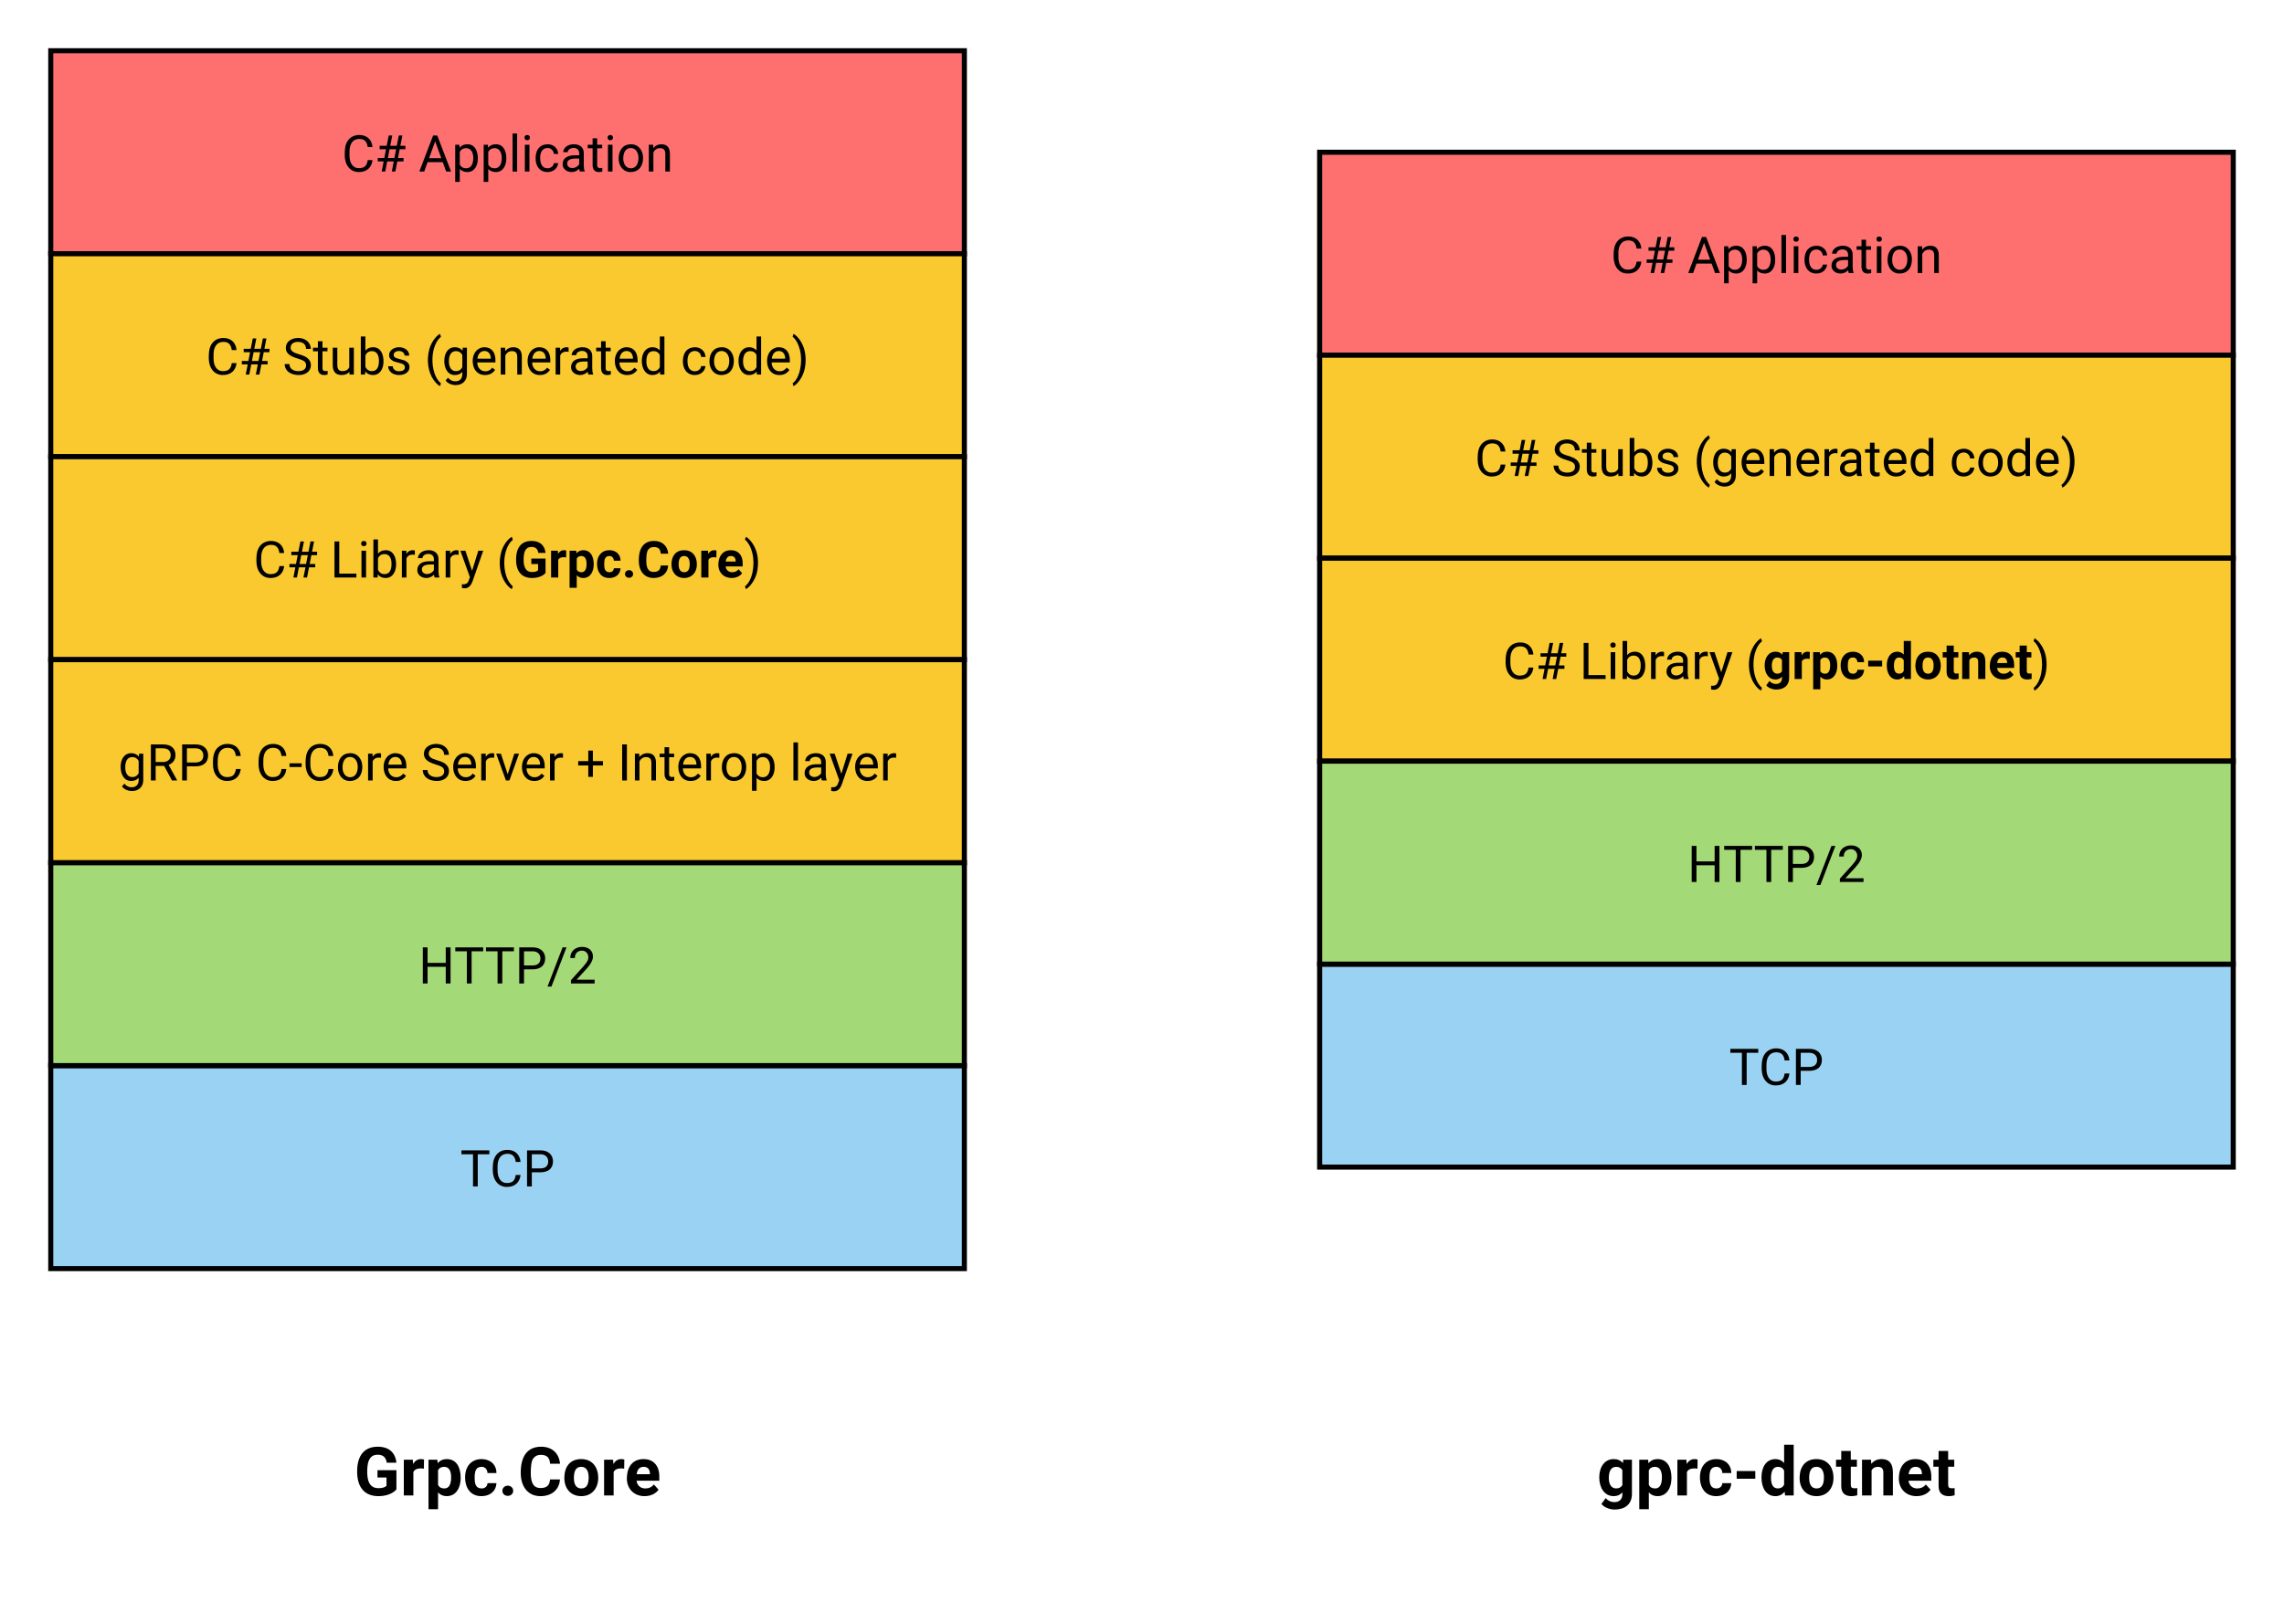
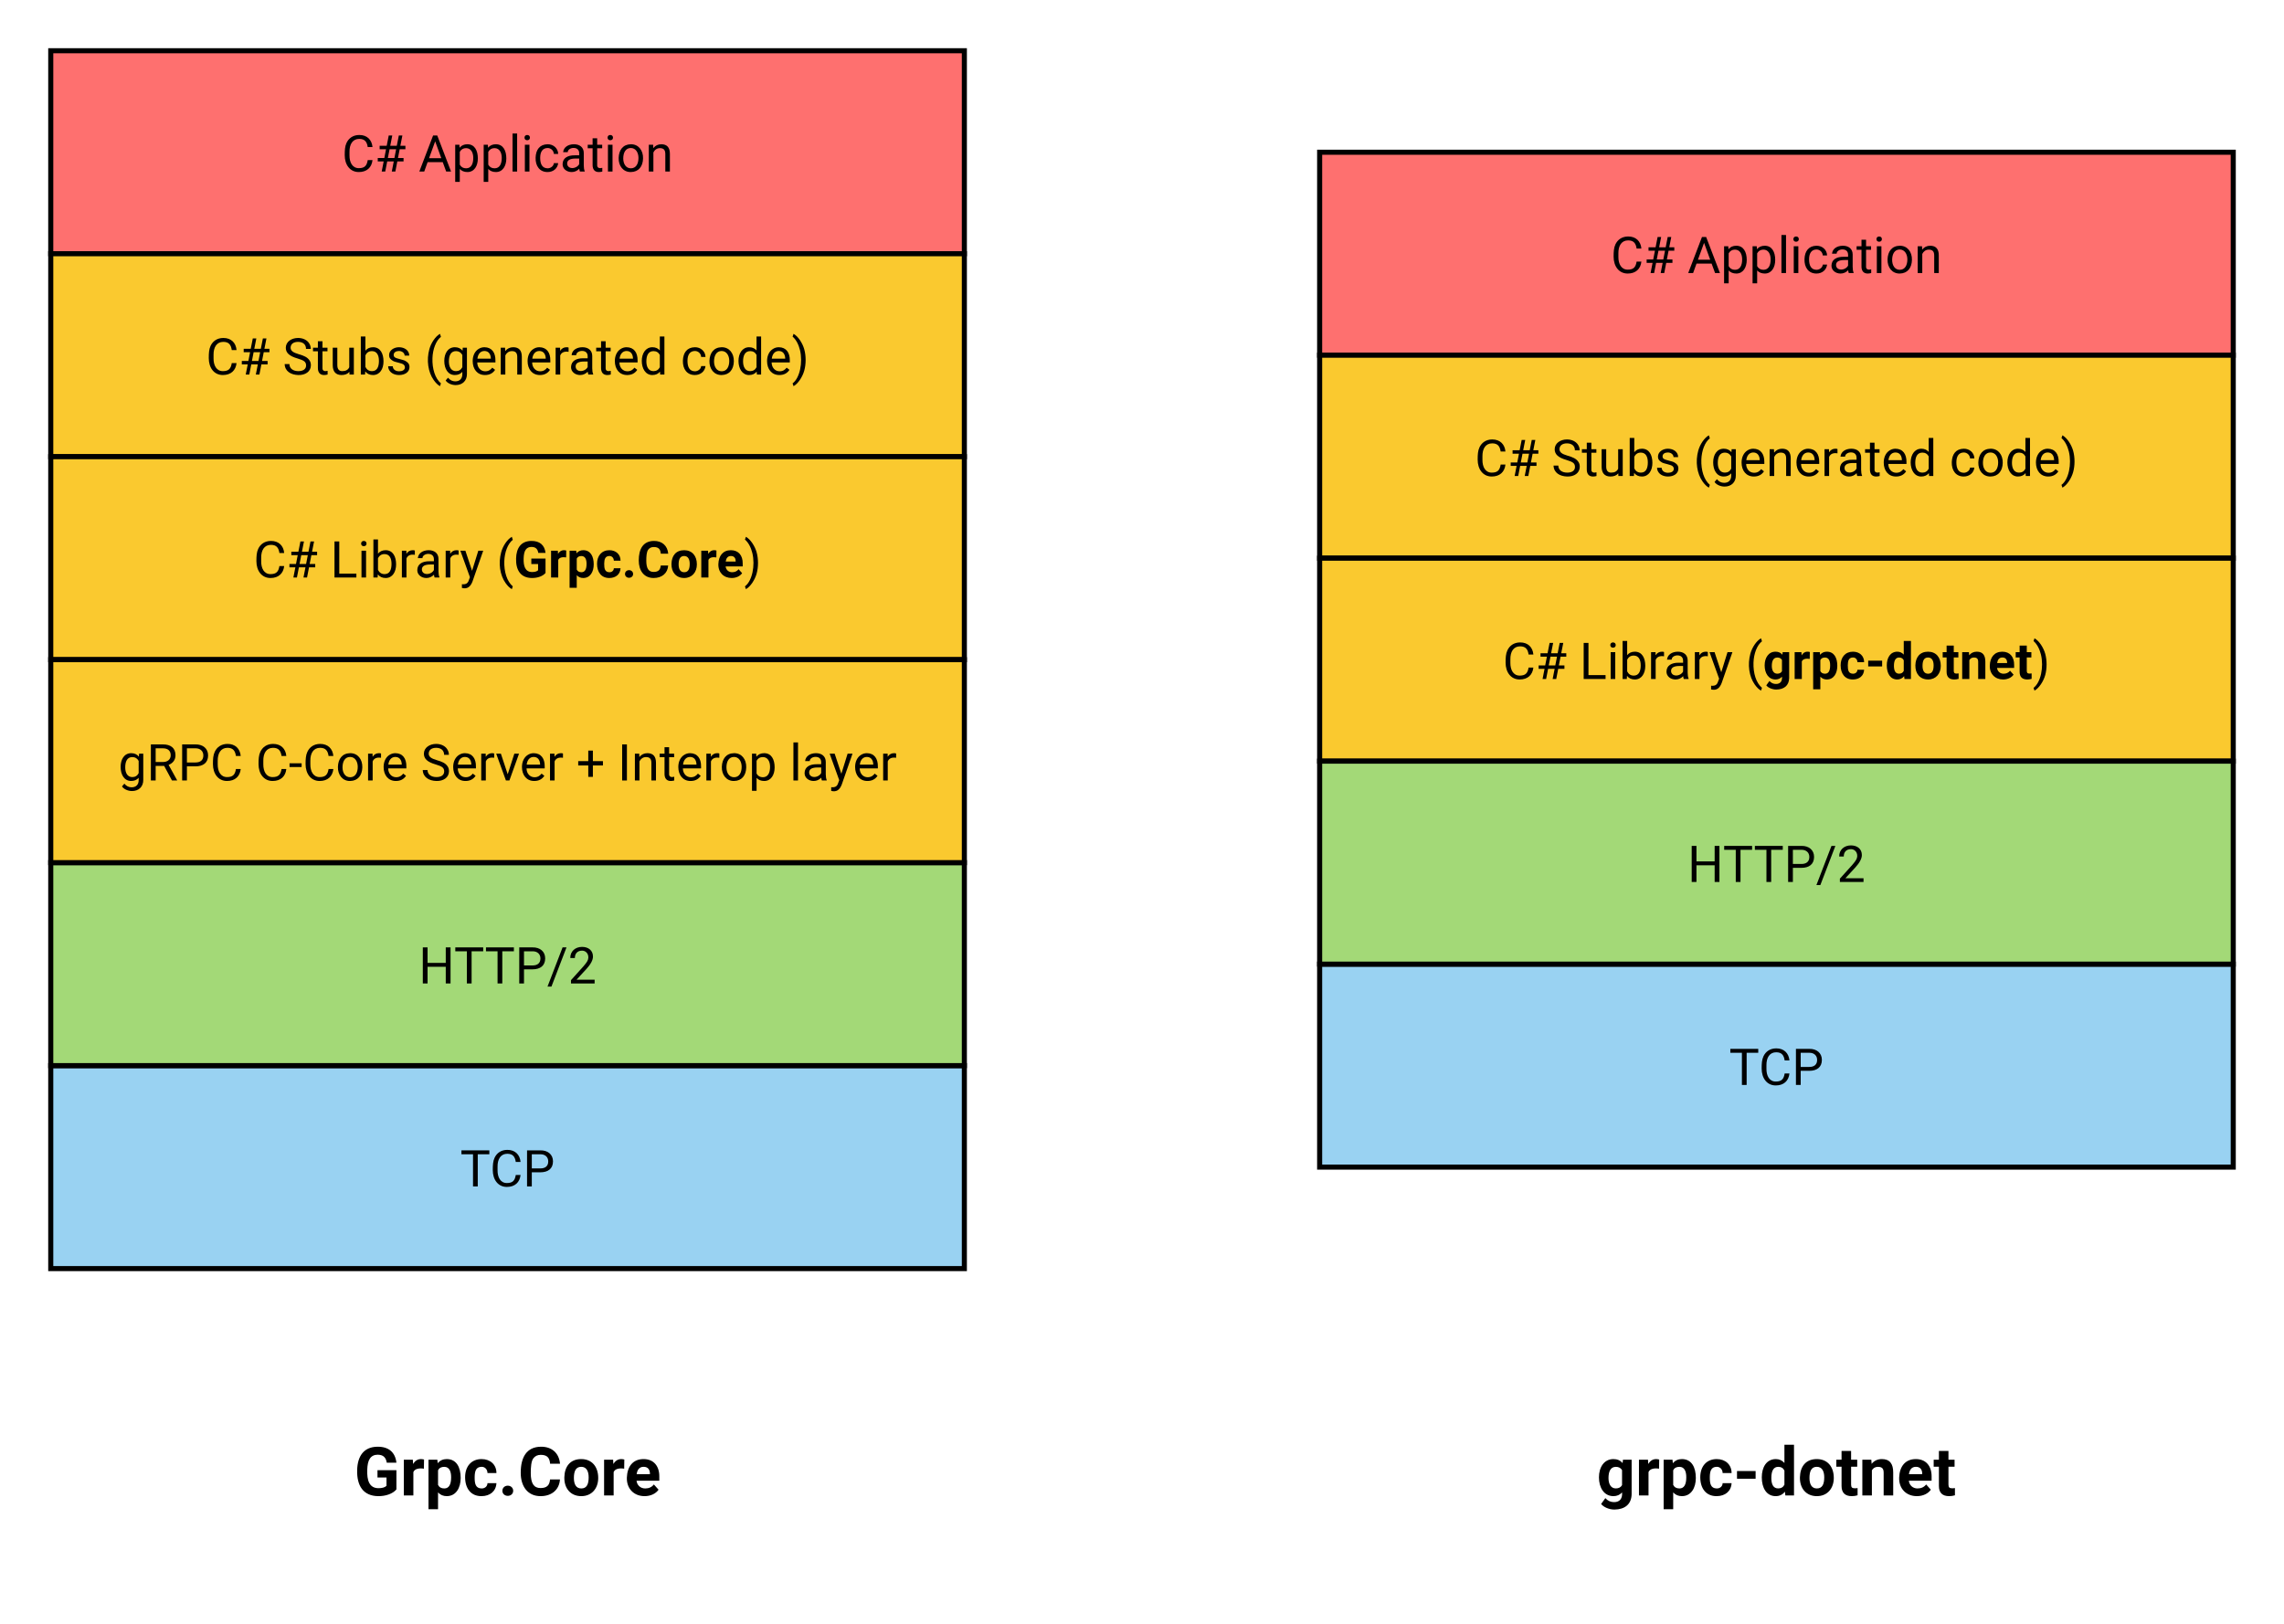
<svg xmlns="http://www.w3.org/2000/svg" xmlns:ns1="lucid" xmlns:xlink="http://www.w3.org/1999/xlink" width="900" height="640">
  <g transform="translate(-60 -60)" ns1:page-tab-id="0_0">
    <path d="M0 0h1760v1360H0z" fill="#fff" />
    <path d="M80 480h360v80H80z" stroke="#000" stroke-width="2" fill="#99d2f2" />
    <use xlink:href="#a" transform="matrix(1,0,0,1,85,485) translate(156.3525 42.61719)" />
    <path d="M80 80h360v80H80z" stroke="#000" stroke-width="2" fill="#fe706f" />
    <use xlink:href="#b" transform="matrix(1,0,0,1,85,85) translate(109.6729 42.61719)" />
    <use xlink:href="#c" transform="matrix(1,0,0,1,85,85) translate(139.9561 42.61719)" />
    <path d="M80 160h360v80H80z" stroke="#000" stroke-width="2" fill="#fac92f" />
    <use xlink:href="#b" transform="matrix(1,0,0,1,85,165) translate(56.10352 42.61719)" />
    <use xlink:href="#d" transform="matrix(1,0,0,1,85,165) translate(86.38672 42.61719)" />
    <use xlink:href="#e" transform="matrix(1,0,0,1,85,165) translate(142.2949 42.61719)" />
    <use xlink:href="#f" transform="matrix(1,0,0,1,85,165) translate(243.1934 42.61719)" />
    <path d="M80 240h360v80H80z" stroke="#000" stroke-width="2" fill="#fac92f" />
    <use xlink:href="#b" transform="matrix(1,0,0,1,85,245) translate(74.87305 42.61719)" />
    <use xlink:href="#g" transform="matrix(1,0,0,1,85,245) translate(105.1562 42.61719)" />
    <use xlink:href="#h" transform="matrix(1,0,0,1,85,245) translate(170.6055 42.61719)" />
    <path d="M80 400h360v80H80z" stroke="#000" stroke-width="2" fill="#a3d977" />
    <use xlink:href="#i" transform="matrix(1,0,0,1,85,405) translate(139.9561 42.61719)" />
    <path d="M80 320h360v80H80z" stroke="#000" stroke-width="2" fill="#fac92f" />
    <use xlink:href="#j" transform="matrix(1,0,0,1,85,325) translate(21.5918 42.61719)" />
    <use xlink:href="#k" transform="matrix(1,0,0,1,85,325) translate(75.71289 42.61719)" />
    <use xlink:href="#l" transform="matrix(1,0,0,1,85,325) translate(140.8008 42.61719)" />
    <use xlink:href="#m" transform="matrix(1,0,0,1,85,325) translate(202.0801 42.61719)" />
    <use xlink:href="#n" transform="matrix(1,0,0,1,85,325) translate(218.3691 42.61719)" />
    <use xlink:href="#o" transform="matrix(1,0,0,1,85,325) translate(286.123 42.61719)" />
    <path d="M580 440h360v80H580z" stroke="#000" stroke-width="2" fill="#99d2f2" />
    <use xlink:href="#a" transform="matrix(1,0,0,1,585,445) translate(156.3525 42.61719)" />
    <path d="M580 120h360v80H580z" stroke="#000" stroke-width="2" fill="#fe706f" />
    <use xlink:href="#b" transform="matrix(1,0,0,1,585,125) translate(109.6729 42.61719)" />
    <use xlink:href="#c" transform="matrix(1,0,0,1,585,125) translate(139.9561 42.61719)" />
    <path d="M580 200h360v80H580z" stroke="#000" stroke-width="2" fill="#fac92f" />
    <g>
      <use xlink:href="#b" transform="matrix(1,0,0,1,585,205) translate(56.10352 42.61719)" />
      <use xlink:href="#d" transform="matrix(1,0,0,1,585,205) translate(86.38672 42.61719)" />
      <use xlink:href="#e" transform="matrix(1,0,0,1,585,205) translate(142.2949 42.61719)" />
      <use xlink:href="#f" transform="matrix(1,0,0,1,585,205) translate(243.1934 42.61719)" />
    </g>
    <path d="M580 280h360v80H580z" stroke="#000" stroke-width="2" fill="#fac92f" />
    <g>
      <use xlink:href="#b" transform="matrix(1,0,0,1,585,285) translate(67.10938 42.61719)" />
      <use xlink:href="#g" transform="matrix(1,0,0,1,585,285) translate(97.39258 42.61719)" />
      <use xlink:href="#p" transform="matrix(1,0,0,1,585,285) translate(162.8418 42.61719)" />
    </g>
    <path d="M580 360h360v80H580z" stroke="#000" stroke-width="2" fill="#a3d977" />
    <g>
      <use xlink:href="#i" transform="matrix(1,0,0,1,585,365) translate(139.9561 42.61719)" />
    </g>
    <path d="M80 600h360v80H80z" stroke="#000" stroke-opacity="0" stroke-width="2" fill-opacity="0" />
    <g>
      <use xlink:href="#q" transform="matrix(1,0,0,1,85,605) translate(114.5117 44.42708)" />
    </g>
    <path d="M580 600h360v80H580z" stroke="#000" stroke-opacity="0" stroke-width="2" fill-opacity="0" />
    <g>
-       <use xlink:href="#r" transform="matrix(1,0,0,1,585,605) translate(104.2839 44.42708)" />
+       <use xlink:href="#r" transform="matrix(1,0,0,1,585,605) translate(104.1602 44.42708)" />
    </g>
    <defs>
      <path d="M1175-1298H707V0H516v-1298H49v-158h1126v158" id="s" />
      <path d="M688-137c238 0 323-102 359-325h193c-32 297-228 482-552 482-361 0-569-299-569-680 0-197 8-360 73-497 88-186 257-317 513-319 316-2 509 195 535 488h-193c-31-212-118-330-342-330-272 0-397 224-393 523v141c-3 282 115 517 376 517" id="t" />
      <path d="M1216-1011c-1 297-202 441-512 441H361V0H169v-1456h537c297-6 510 164 510 445zm-192 2c1-178-126-288-307-289H361v571h345c196 1 318-92 318-282" id="u" />
      <g id="a">
        <use transform="matrix(0.009765625,0,0,0.009765625,0,0)" xlink:href="#s" />
        <use transform="matrix(0.009765625,0,0,0.009765625,11.66016,0)" xlink:href="#t" />
        <use transform="matrix(0.009765625,0,0,0.009765625,24.67773,0)" xlink:href="#u" />
      </g>
      <path d="M765-410H501L421 0H278l80-410H119v-137h265l69-354H195v-139h285l82-416h143l-82 416h264l82-416h144l-82 416h204v139h-231l-69 354h225v137H909L829 0H685zM527-547h264l69-354H596" id="v" />
      <g id="b">
        <use transform="matrix(0.009765625,0,0,0.009765625,0,0)" xlink:href="#t" />
        <use transform="matrix(0.009765625,0,0,0.009765625,13.01758,0)" xlink:href="#v" />
      </g>
      <path d="M973-380H363L226 0H28l556-1456h168L1309 0h-197zM421-538h495l-248-681" id="w" />
      <path d="M632-1102c291 0 422 251 422 573 0 297-141 548-419 549-131 0-235-42-310-125v521H140v-1498h169l9 120c75-93 180-140 314-140zm-53 971c207 0 290-180 290-419 0-218-92-395-292-395-112 0-196 50-252 149v517c55 99 140 148 254 148" id="x" />
      <path d="M341 0H156v-1536h185V0" id="y" />
      <path d="M341 0H156v-1082h185V0zm-91-1264c-68 0-108-42-109-105 0-62 41-107 109-107s110 44 110 107-42 105-110 105" id="z" />
      <path d="M277-555c0 244 77 420 297 424 127 2 249-93 255-210h175C980-127 805 20 574 20 258 20 81-222 92-562c11-319 164-533 481-540 237-5 426 165 431 392H829c-7-133-115-242-256-240-209 4-296 166-296 395" id="A" />
      <path d="M561-1102c238-4 403 126 403 351v498c0 99 13 178 38 237V0H808c-11-21-19-59-26-114C696-25 593 20 474 20c-199 0-368-130-365-320 4-251 214-359 490-356h180v-85c-1-135-86-212-229-212-115 0-232 67-233 171H131c20-205 206-316 430-320zM294-326c0 117 90 185 207 185 122 0 239-75 278-162v-222H634c-227 0-340 66-340 199" id="B" />
      <path d="M456 20C285 20 205-92 206-268v-671H9v-143h197v-262h185v262h202v143H391v671c-9 125 92 149 207 118V0c-49 13-96 20-142 20" id="C" />
      <path d="M584 20C278 26 81-227 91-551c10-320 175-545 491-551 308-5 503 247 494 573-9 322-175 543-492 549zm-2-970c-208 0-305 185-305 421 0 216 106 398 307 398 211 0 307-186 307-420 0-214-109-399-309-399" id="D" />
      <path d="M589-945c-131 0-219 81-264 174V0H140v-1082h175l6 136c83-104 191-156 324-156 229 0 346 129 346 387V0H806v-716c-2-153-65-229-217-229" id="E" />
      <g id="c">
        <use transform="matrix(0.009765625,0,0,0.009765625,0,0)" xlink:href="#w" />
        <use transform="matrix(0.009765625,0,0,0.009765625,13.04688,0)" xlink:href="#x" />
        <use transform="matrix(0.009765625,0,0,0.009765625,24.26758,0)" xlink:href="#x" />
        <use transform="matrix(0.009765625,0,0,0.009765625,35.48828,0)" xlink:href="#y" />
        <use transform="matrix(0.009765625,0,0,0.009765625,40.3418,0)" xlink:href="#z" />
        <use transform="matrix(0.009765625,0,0,0.009765625,45.19531,0)" xlink:href="#A" />
        <use transform="matrix(0.009765625,0,0,0.009765625,55.66406,0)" xlink:href="#B" />
        <use transform="matrix(0.009765625,0,0,0.009765625,66.54297,0)" xlink:href="#C" />
        <use transform="matrix(0.009765625,0,0,0.009765625,73.07617,0)" xlink:href="#z" />
        <use transform="matrix(0.009765625,0,0,0.009765625,77.92969,0)" xlink:href="#D" />
        <use transform="matrix(0.009765625,0,0,0.009765625,89.33594,0)" xlink:href="#E" />
      </g>
      <path d="M631-137c179 0 314-70 314-231 0-71-25-127-75-166s-141-77-272-115c-165-47-285-106-360-175s-112-154-112-255c0-245 231-397 495-397 206 0 369 89 449 218 43 68 65 142 65 223H942c0-184-129-283-321-283-172 0-299 76-301 236 0 59 26 109 76 150s135 78 256 113c205 59 345 116 436 256 35 53 50 119 50 193-2 256-231 398-507 390C333 12 90-129 80-422h193c0 187 160 285 358 285" id="F" />
      <path d="M491 20c-241-1-355-148-355-398v-704h185v699c0 164 67 246 200 246 141 0 235-53 282-158v-787h185V0H812l-4-107C736-22 630 20 491 20" id="G" />
      <path d="M634-1102c292 0 422 254 422 573 0 298-143 547-420 549-137 0-242-48-317-145L310 0H140v-1536h185v573c75-93 178-139 309-139zm-44 965c207 0 281-175 281-413 0-224-79-395-283-395-122 0-210 57-263 170v468c57 113 145 170 265 170" id="H" />
      <path d="M538-131c121 0 232-49 232-156 0-50-20-88-56-117-73-60-334-92-420-143-92-55-162-110-162-238 0-190 192-317 400-317 223 0 414 129 413 338H759c0-108-110-186-227-186-119 0-215 53-215 159 0 45 18 78 53 101 76 52 331 90 416 139 98 57 169 115 169 251C955-92 760 20 538 20c-176 0-314-68-386-174-38-55-57-115-57-179h185c6 129 116 202 258 202" id="I" />
      <g id="d">
        <use transform="matrix(0.009765625,0,0,0.009765625,0,0)" xlink:href="#F" />
        <use transform="matrix(0.009765625,0,0,0.009765625,11.86523,0)" xlink:href="#C" />
        <use transform="matrix(0.009765625,0,0,0.009765625,18.39844,0)" xlink:href="#G" />
        <use transform="matrix(0.009765625,0,0,0.009765625,29.42383,0)" xlink:href="#H" />
        <use transform="matrix(0.009765625,0,0,0.009765625,40.64453,0)" xlink:href="#I" />
      </g>
      <path d="M319-664C304-226 428 158 661 357l-38 113c-89-49-172-133-254-248C142-97 71-578 194-1025c67-244 240-513 429-618l38 122c-201 153-330 502-342 857" id="J" />
      <path d="M521 20C240 20 96-239 96-550c0-303 147-552 427-552 132 0 235 47 309 140l9-120h169V-26c4 277-183 454-459 452-165-1-334-81-400-187l96-111c79 98 176 147 291 147 180 1 288-109 286-290v-93C750-23 649 20 521 20zm48-965c-209 0-287 178-287 416 0 217 86 392 285 392 117 0 202-53 257-159v-494c-57-103-142-155-255-155" id="K" />
      <path d="M599-131c141 0 220-65 285-146l113 88C906-50 770 20 589 20 281 21 93-214 93-545c0-223 93-397 233-485 74-48 154-72 240-72 300 2 449 218 445 537v77H278c0 197 129 357 321 357zm227-509c-3-180-88-310-260-310-170 0-264 140-282 310h542" id="L" />
      <path d="M663-916c-163-27-288 18-338 148V0H140v-1082h180l3 125c61-97 147-145 258-145 36 0 63 5 82 14v172" id="M" />
      <path d="M520 20C244 20 95-247 95-550c0-298 151-550 427-552 127 0 227 43 301 130v-564h185V0H838l-9-116C755-25 652 20 520 20zm48-965c-210 0-288 177-288 416 0 218 87 392 286 392 117 0 203-53 257-158v-497c-55-102-140-153-255-153" id="N" />
      <g id="e">
        <use transform="matrix(0.009765625,0,0,0.009765625,0,0)" xlink:href="#J" />
        <use transform="matrix(0.009765625,0,0,0.009765625,6.835938,0)" xlink:href="#K" />
        <use transform="matrix(0.009765625,0,0,0.009765625,18.05664,0)" xlink:href="#L" />
        <use transform="matrix(0.009765625,0,0,0.009765625,28.65234,0)" xlink:href="#E" />
        <use transform="matrix(0.009765625,0,0,0.009765625,39.6875,0)" xlink:href="#L" />
        <use transform="matrix(0.009765625,0,0,0.009765625,50.2832,0)" xlink:href="#M" />
        <use transform="matrix(0.009765625,0,0,0.009765625,56.66016,0)" xlink:href="#B" />
        <use transform="matrix(0.009765625,0,0,0.009765625,67.53906,0)" xlink:href="#C" />
        <use transform="matrix(0.009765625,0,0,0.009765625,74.07227,0)" xlink:href="#L" />
        <use transform="matrix(0.009765625,0,0,0.009765625,84.66797,0)" xlink:href="#N" />
      </g>
      <path d="M38 357C331 141 457-487 337-984c-53-219-157-429-299-546l39-113c190 106 362 378 431 621 75 268 76 597 0 868C440 88 266 365 77 470" id="O" />
      <g id="f">
        <use transform="matrix(0.009765625,0,0,0.009765625,0,0)" xlink:href="#A" />
        <use transform="matrix(0.009765625,0,0,0.009765625,10.46875,0)" xlink:href="#D" />
        <use transform="matrix(0.009765625,0,0,0.009765625,21.875,0)" xlink:href="#N" />
        <use transform="matrix(0.009765625,0,0,0.009765625,33.1543,0)" xlink:href="#L" />
        <use transform="matrix(0.009765625,0,0,0.009765625,43.75,0)" xlink:href="#O" />
      </g>
      <path d="M362-157h690V0H169v-1456h193v1299" id="P" />
      <path d="M494-271l252-811h198L509 167C425 381 299 474 84 421V271c167 16 242-37 283-173l41-110L22-1082h202" id="Q" />
      <g id="g">
        <use transform="matrix(0.009765625,0,0,0.009765625,0,0)" xlink:href="#P" />
        <use transform="matrix(0.009765625,0,0,0.009765625,10.76172,0)" xlink:href="#z" />
        <use transform="matrix(0.009765625,0,0,0.009765625,15.61523,0)" xlink:href="#H" />
        <use transform="matrix(0.009765625,0,0,0.009765625,26.83594,0)" xlink:href="#M" />
        <use transform="matrix(0.009765625,0,0,0.009765625,33.21289,0)" xlink:href="#B" />
        <use transform="matrix(0.009765625,0,0,0.009765625,44.0918,0)" xlink:href="#M" />
        <use transform="matrix(0.009765625,0,0,0.009765625,51.03516,0)" xlink:href="#Q" />
      </g>
      <path d="M399-777c-11 316 60 556 342 556 113 0 193-24 241-72v-251H709v-221h573v581C1177-55 960 24 725 20 280 12 81-292 94-770c11-421 200-700 610-706 347-5 543 171 578 483H990c-25-157-105-241-277-241-102 0-180 38-233 115s-76 191-81 342" id="R" />
      <path d="M719-811c-143-24-279 1-319 103V0H111v-1082h273l8 129c74-124 180-175 331-136" id="S" />
      <path d="M663-1102c295 0 422 250 422 571 0 300-141 549-420 551-109 0-198-38-265-114v510H111v-1498h268l10 106c70-84 161-126 274-126zm133 550c0-175-53-315-209-315-91 0-153 35-187 104v443c35 71 98 107 189 107 138 0 207-113 207-339" id="T" />
      <path d="M355-556c-2 203 30 338 206 343 102 3 181-63 182-161h271C1001-128 821 17 566 20 242 24 66-212 66-554c0-320 184-548 498-548 262 0 451 167 450 423H743c-1-108-75-193-184-189-162 6-202 123-204 312" id="U" />
      <path d="M289 11c-91 0-163-63-163-153 0-91 73-155 163-155 91 0 164 64 164 155S381 11 289 11" id="V" />
      <path d="M687-225c189-1 272-84 286-260h300c-19 311-251 505-586 505C296 20 86-277 86-686c0-466 174-782 605-790 340-6 557 198 584 514H975c-15-183-92-268-284-268-100 0-173 38-225 108-63 84-76 264-76 443 0 157 24 272 72 345s122 109 225 109" id="W" />
      <path d="M579 20C257 20 58-214 66-551c8-331 182-551 511-551 324 0 514 231 514 572 0 319-198 550-512 550zm-2-888c-169 0-222 141-222 338 0 181 61 317 224 317 170 0 223-137 223-338 0-178-64-317-225-317" id="X" />
      <path d="M1031-175C952-60 797 20 609 20 287 20 60-206 72-543c12-330 180-559 505-559 309 0 482 214 477 537v118H365c15 134 115 234 263 234 111 0 198-40 261-121zM770-644c5-139-62-226-194-224-130 1-191 97-208 224h402" id="Y" />
      <g id="h">
        <use transform="matrix(0.009765625,0,0,0.009765625,0,0)" xlink:href="#J" />
        <use transform="matrix(0.009765625,0,0,0.009765625,6.835938,0)" xlink:href="#R" />
        <use transform="matrix(0.009765625,0,0,0.009765625,20.45898,0)" xlink:href="#S" />
        <use transform="matrix(0.009765625,0,0,0.009765625,27.75391,0)" xlink:href="#T" />
        <use transform="matrix(0.009765625,0,0,0.009765625,39.01367,0)" xlink:href="#U" />
        <use transform="matrix(0.009765625,0,0,0.009765625,49.44336,0)" xlink:href="#V" />
        <use transform="matrix(0.009765625,0,0,0.009765625,55.25391,0)" xlink:href="#W" />
        <use transform="matrix(0.009765625,0,0,0.009765625,68.33984,0)" xlink:href="#X" />
        <use transform="matrix(0.009765625,0,0,0.009765625,79.64844,0)" xlink:href="#S" />
        <use transform="matrix(0.009765625,0,0,0.009765625,86.75781,0)" xlink:href="#Y" />
        <use transform="matrix(0.009765625,0,0,0.009765625,97.56836,0)" xlink:href="#O" />
      </g>
      <path d="M1288 0h-193v-673H361V0H169v-1456h192v626h734v-626h193V0" id="Z" />
      <path d="M177 125H18l608-1581h158" id="aa" />
      <path d="M569-1476c255 0 440 146 439 390 0 143-91 314-274 512L344-151h731V0H121v-133l504-560c75-85 125-155 155-207 105-184 6-424-211-424-183 0-293 113-291 297H93c-3-270 199-449 476-449" id="ab" />
      <g id="i">
        <use transform="matrix(0.009765625,0,0,0.009765625,0,0)" xlink:href="#Z" />
        <use transform="matrix(0.009765625,0,0,0.009765625,13.97461,0)" xlink:href="#s" />
        <use transform="matrix(0.009765625,0,0,0.009765625,26.06445,0)" xlink:href="#s" />
        <use transform="matrix(0.009765625,0,0,0.009765625,37.99805,0)" xlink:href="#u" />
        <use transform="matrix(0.009765625,0,0,0.009765625,50.61523,0)" xlink:href="#aa" />
        <use transform="matrix(0.009765625,0,0,0.009765625,58.85742,0)" xlink:href="#ab" />
      </g>
      <path d="M1161-1018c0 201-122 330-278 388l342 618V0h-206L703-589H361V0H168v-1456h482c310-2 511 139 511 438zm-193 0c0-187-120-280-313-280H361v552h295c179 3 313-101 312-272" id="ac" />
      <g id="j">
        <use transform="matrix(0.009765625,0,0,0.009765625,0,0)" xlink:href="#K" />
        <use transform="matrix(0.009765625,0,0,0.009765625,11.2207,0)" xlink:href="#ac" />
        <use transform="matrix(0.009765625,0,0,0.009765625,23.53516,0)" xlink:href="#u" />
        <use transform="matrix(0.009765625,0,0,0.009765625,36.15234,0)" xlink:href="#t" />
      </g>
      <path d="M525-543H37v-151h488v151" id="ad" />
      <g id="k">
        <use transform="matrix(0.009765625,0,0,0.009765625,0,0)" xlink:href="#t" />
        <use transform="matrix(0.009765625,0,0,0.009765625,13.01758,0)" xlink:href="#ad" />
        <use transform="matrix(0.009765625,0,0,0.009765625,18.53516,0)" xlink:href="#t" />
        <use transform="matrix(0.009765625,0,0,0.009765625,31.55273,0)" xlink:href="#D" />
        <use transform="matrix(0.009765625,0,0,0.009765625,42.95898,0)" xlink:href="#M" />
        <use transform="matrix(0.009765625,0,0,0.009765625,49.54102,0)" xlink:href="#L" />
      </g>
      <path d="M497-251l268-831h189L566 0H425L33-1082h189" id="ae" />
      <g id="l">
        <use transform="matrix(0.009765625,0,0,0.009765625,0,0)" xlink:href="#F" />
        <use transform="matrix(0.009765625,0,0,0.009765625,11.86523,0)" xlink:href="#L" />
        <use transform="matrix(0.009765625,0,0,0.009765625,22.46094,0)" xlink:href="#M" />
        <use transform="matrix(0.009765625,0,0,0.009765625,29.4043,0)" xlink:href="#ae" />
        <use transform="matrix(0.009765625,0,0,0.009765625,38.96484,0)" xlink:href="#L" />
        <use transform="matrix(0.009765625,0,0,0.009765625,49.56055,0)" xlink:href="#M" />
      </g>
      <path d="M670-781h406v175H670v460H484v-460H78v-175h406v-425h186v425" id="af" />
      <use transform="matrix(0.009765625,0,0,0.009765625,0,0)" xlink:href="#af" id="m" />
      <path d="M375 0H183v-1456h192V0" id="ag" />
      <g id="n">
        <use transform="matrix(0.009765625,0,0,0.009765625,0,0)" xlink:href="#ag" />
        <use transform="matrix(0.009765625,0,0,0.009765625,5.439453,0)" xlink:href="#E" />
        <use transform="matrix(0.009765625,0,0,0.009765625,16.47461,0)" xlink:href="#C" />
        <use transform="matrix(0.009765625,0,0,0.009765625,23.00781,0)" xlink:href="#L" />
        <use transform="matrix(0.009765625,0,0,0.009765625,33.60352,0)" xlink:href="#M" />
        <use transform="matrix(0.009765625,0,0,0.009765625,40.17578,0)" xlink:href="#D" />
        <use transform="matrix(0.009765625,0,0,0.009765625,51.58203,0)" xlink:href="#x" />
      </g>
      <g id="o">
        <use transform="matrix(0.009765625,0,0,0.009765625,0,0)" xlink:href="#y" />
        <use transform="matrix(0.009765625,0,0,0.009765625,4.853516,0)" xlink:href="#B" />
        <use transform="matrix(0.009765625,0,0,0.009765625,15.58594,0)" xlink:href="#Q" />
        <use transform="matrix(0.009765625,0,0,0.009765625,24.92188,0)" xlink:href="#L" />
        <use transform="matrix(0.009765625,0,0,0.009765625,35.51758,0)" xlink:href="#M" />
      </g>
      <path d="M505 20C221 18 69-239 69-549c0-302 153-553 438-553 119 0 211 41 277 122l12-102h262V-36c-8 305-208 458-520 462-160 1-335-76-403-170L263 80c72 81 159 121 262 121 172 1 260-107 243-294C701-18 614 20 505 20zm76-887c-165 0-223 147-223 339 0 172 66 314 221 314 88 0 151-33 189-99v-455c-39-66-101-99-187-99" id="ah" />
      <path d="M673-507H110v-233h563v233" id="ai" />
      <path d="M488 20C204 20 66-234 66-549c0-305 140-551 424-553 105 0 192 39 261 118v-552h290V0H780l-14-115C694-25 601 20 488 20zM355-528c0 176 51 314 207 314 89 0 152-38 189-113v-427c-36-75-98-113-187-113-139 0-209 113-209 339" id="aj" />
      <path d="M457-330c2 83 25 111 111 112 32 0 60-2 85-7V-6c-57 17-115 26-175 26-203 0-310-102-310-307v-583H10v-212h158v-266h289v266h185v212H457v540" id="ak" />
      <path d="M750-692c-1-124-48-174-173-175-81 0-142 35-183 104V0H105v-1082h272l9 125c77-97 181-145 311-145 244 0 342 151 342 403V0H750v-692" id="al" />
      <g id="p">
        <use transform="matrix(0.009765625,0,0,0.009765625,0,0)" xlink:href="#J" />
        <use transform="matrix(0.009765625,0,0,0.009765625,6.835938,0)" xlink:href="#ah" />
        <use transform="matrix(0.009765625,0,0,0.009765625,18.25195,0)" xlink:href="#S" />
        <use transform="matrix(0.009765625,0,0,0.009765625,25.54688,0)" xlink:href="#T" />
        <use transform="matrix(0.009765625,0,0,0.009765625,36.80664,0)" xlink:href="#U" />
        <use transform="matrix(0.009765625,0,0,0.009765625,47.23633,0)" xlink:href="#ai" />
        <use transform="matrix(0.009765625,0,0,0.009765625,54.99023,0)" xlink:href="#aj" />
        <use transform="matrix(0.009765625,0,0,0.009765625,66.25977,0)" xlink:href="#X" />
        <use transform="matrix(0.009765625,0,0,0.009765625,77.56836,0)" xlink:href="#ak" />
        <use transform="matrix(0.009765625,0,0,0.009765625,84.32617,0)" xlink:href="#al" />
        <use transform="matrix(0.009765625,0,0,0.009765625,95.52734,0)" xlink:href="#Y" />
        <use transform="matrix(0.009765625,0,0,0.009765625,106.3379,0)" xlink:href="#ak" />
        <use transform="matrix(0.009765625,0,0,0.009765625,113.0957,0)" xlink:href="#O" />
      </g>
      <g id="q">
        <use transform="matrix(0.01302083,0,0,0.01302083,0,0)" xlink:href="#R" />
        <use transform="matrix(0.01302083,0,0,0.01302083,18.16406,0)" xlink:href="#S" />
        <use transform="matrix(0.01302083,0,0,0.01302083,27.89062,0)" xlink:href="#T" />
        <use transform="matrix(0.01302083,0,0,0.01302083,42.90365,0)" xlink:href="#U" />
        <use transform="matrix(0.01302083,0,0,0.01302083,56.8099,0)" xlink:href="#V" />
        <use transform="matrix(0.01302083,0,0,0.01302083,64.55729,0)" xlink:href="#W" />
        <use transform="matrix(0.01302083,0,0,0.01302083,82.00521,0)" xlink:href="#X" />
        <use transform="matrix(0.01302083,0,0,0.01302083,97.08333,0)" xlink:href="#S" />
        <use transform="matrix(0.01302083,0,0,0.01302083,106.5625,0)" xlink:href="#Y" />
      </g>
      <g id="r">
        <use transform="matrix(0.01302083,0,0,0.01302083,0,0)" xlink:href="#ah" />
-         <use transform="matrix(0.01302083,0,0,0.01302083,15.22135,0)" xlink:href="#T" />
-         <use transform="matrix(0.01302083,0,0,0.01302083,30.23438,0)" xlink:href="#S" />
-         <use transform="matrix(0.01302083,0,0,0.01302083,39.71354,0)" xlink:href="#U" />
-         <use transform="matrix(0.01302083,0,0,0.01302083,53.61979,0)" xlink:href="#ai" />
-         <use transform="matrix(0.01302083,0,0,0.01302083,63.95833,0)" xlink:href="#aj" />
-         <use transform="matrix(0.01302083,0,0,0.01302083,78.98438,0)" xlink:href="#X" />
-         <use transform="matrix(0.01302083,0,0,0.01302083,94.0625,0)" xlink:href="#ak" />
-         <use transform="matrix(0.01302083,0,0,0.01302083,103.0729,0)" xlink:href="#al" />
-         <use transform="matrix(0.01302083,0,0,0.01302083,118.0078,0)" xlink:href="#Y" />
-         <use transform="matrix(0.01302083,0,0,0.01302083,132.4219,0)" xlink:href="#ak" />
+         <use transform="matrix(0.01302083,0,0,0.01302083,15.22135,0)" xlink:href="#S" />
+         <use transform="matrix(0.01302083,0,0,0.01302083,24.94792,0)" xlink:href="#T" />
+         <use transform="matrix(0.01302083,0,0,0.01302083,39.96094,0)" xlink:href="#U" />
+         <use transform="matrix(0.01302083,0,0,0.01302083,53.86719,0)" xlink:href="#ai" />
+         <use transform="matrix(0.01302083,0,0,0.01302083,64.20573,0)" xlink:href="#aj" />
+         <use transform="matrix(0.01302083,0,0,0.01302083,79.23177,0)" xlink:href="#X" />
+         <use transform="matrix(0.01302083,0,0,0.01302083,94.3099,0)" xlink:href="#ak" />
+         <use transform="matrix(0.01302083,0,0,0.01302083,103.3203,0)" xlink:href="#al" />
+         <use transform="matrix(0.01302083,0,0,0.01302083,118.2552,0)" xlink:href="#Y" />
+         <use transform="matrix(0.01302083,0,0,0.01302083,132.6693,0)" xlink:href="#ak" />
      </g>
    </defs>
  </g>
</svg>
